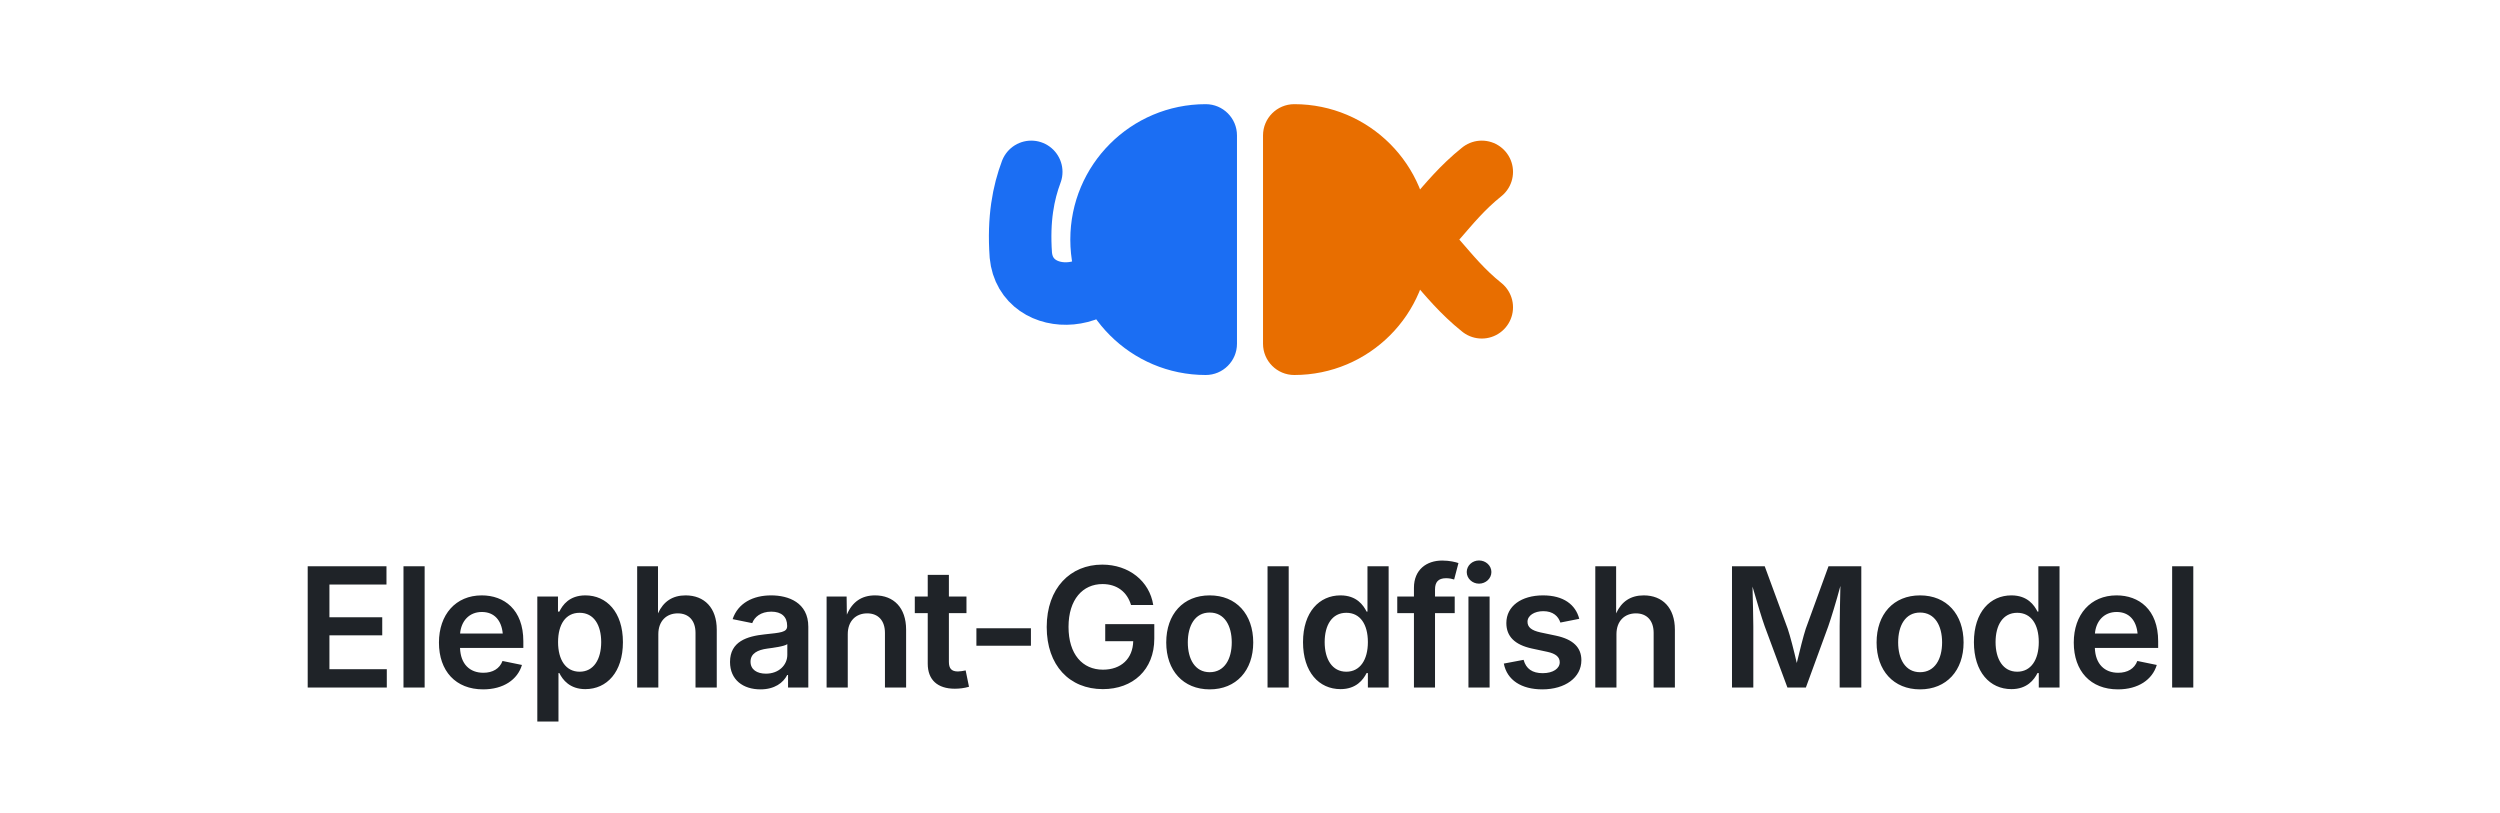
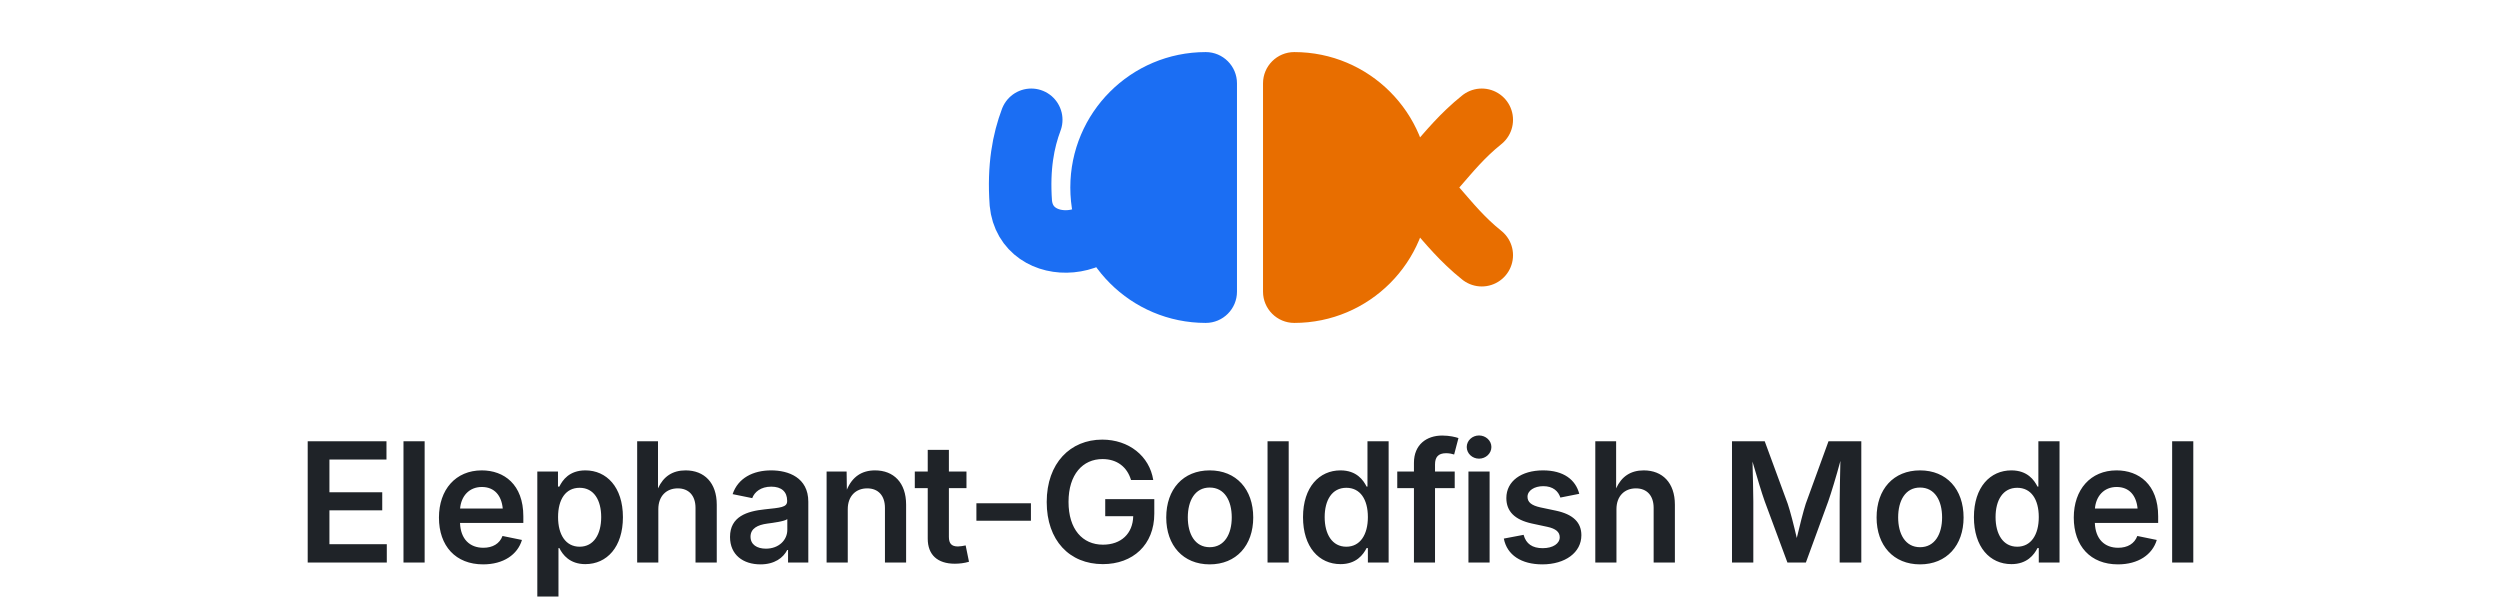
- <svg xmlns="http://www.w3.org/2000/svg" width="480" height="156" viewBox="0 0 480 156" role="img" aria-labelledby="title">
+ <svg xmlns="http://www.w3.org/2000/svg" width="480" height="116" viewBox="0 0 480 116" role="img" aria-labelledby="title">
  <style>
    .title { fill: #1f2328; }
    .elephant { fill: #1b6ef3; stroke: #1b6ef3; }
    .goldfish { fill: #e86e00; stroke: #e86e00; }
    @media (prefers-color-scheme: dark) {
      .title { fill: #f0f6fc; }
      .elephant { fill: #7cacf8; stroke: #7cacf8; }
      .goldfish { fill: #ff8d41; stroke: #ff8d41; }
    }
  </style>
-   <g transform="translate(180 -14) scale(5)" stroke-width="2.4" stroke-linecap="round" stroke-linejoin="round">
+   <g transform="translate(180 -24) scale(5)" stroke-width="2.4" stroke-linecap="round" stroke-linejoin="round">
    <g class="elephant">
      <path stroke="none" d="M10.30,6.80 A5.20,5.20 0 0 0 10.30,17.20 A1.20,1.20 0 0 0 11.50,16.00 L11.50,8.00 A1.20,1.20 0 0 0 10.30,6.80Z" />
      <path fill="none" d="M7.20,12.00 C6.80,14.60 3.40,14.70 3.20,12.60 C3.10,11.20 3.30,10.20 3.60,9.40" />
    </g>
    <g class="goldfish">
      <path stroke="none" d="M13.70,6.80 A5.20,5.20 0 0 1 13.70,17.20 A1.20,1.20 0 0 1 12.50,16.00 L12.50,8.00 A1.20,1.20 0 0 1 13.70,6.80Z" />
      <path fill="none" d="M16.80,12.00 L18.00,12.00 C18.80,12.00 19.40,10.60 20.90,9.40 M18.00,12.00 C18.80,12.00 19.40,13.40 20.90,14.60" />
    </g>
  </g>
-   <text class="title" x="240" y="132" text-anchor="middle" font-family="-apple-system, BlinkMacSystemFont, Segoe UI, sans-serif" font-size="32" font-weight="600" letter-spacing="-0.8">Elephant-Goldfish Model</text>
+   <text class="title" x="240" y="108" text-anchor="middle" font-family="-apple-system, BlinkMacSystemFont, Segoe UI, sans-serif" font-size="32" font-weight="600" letter-spacing="-0.8">Elephant-Goldfish Model</text>
</svg>
